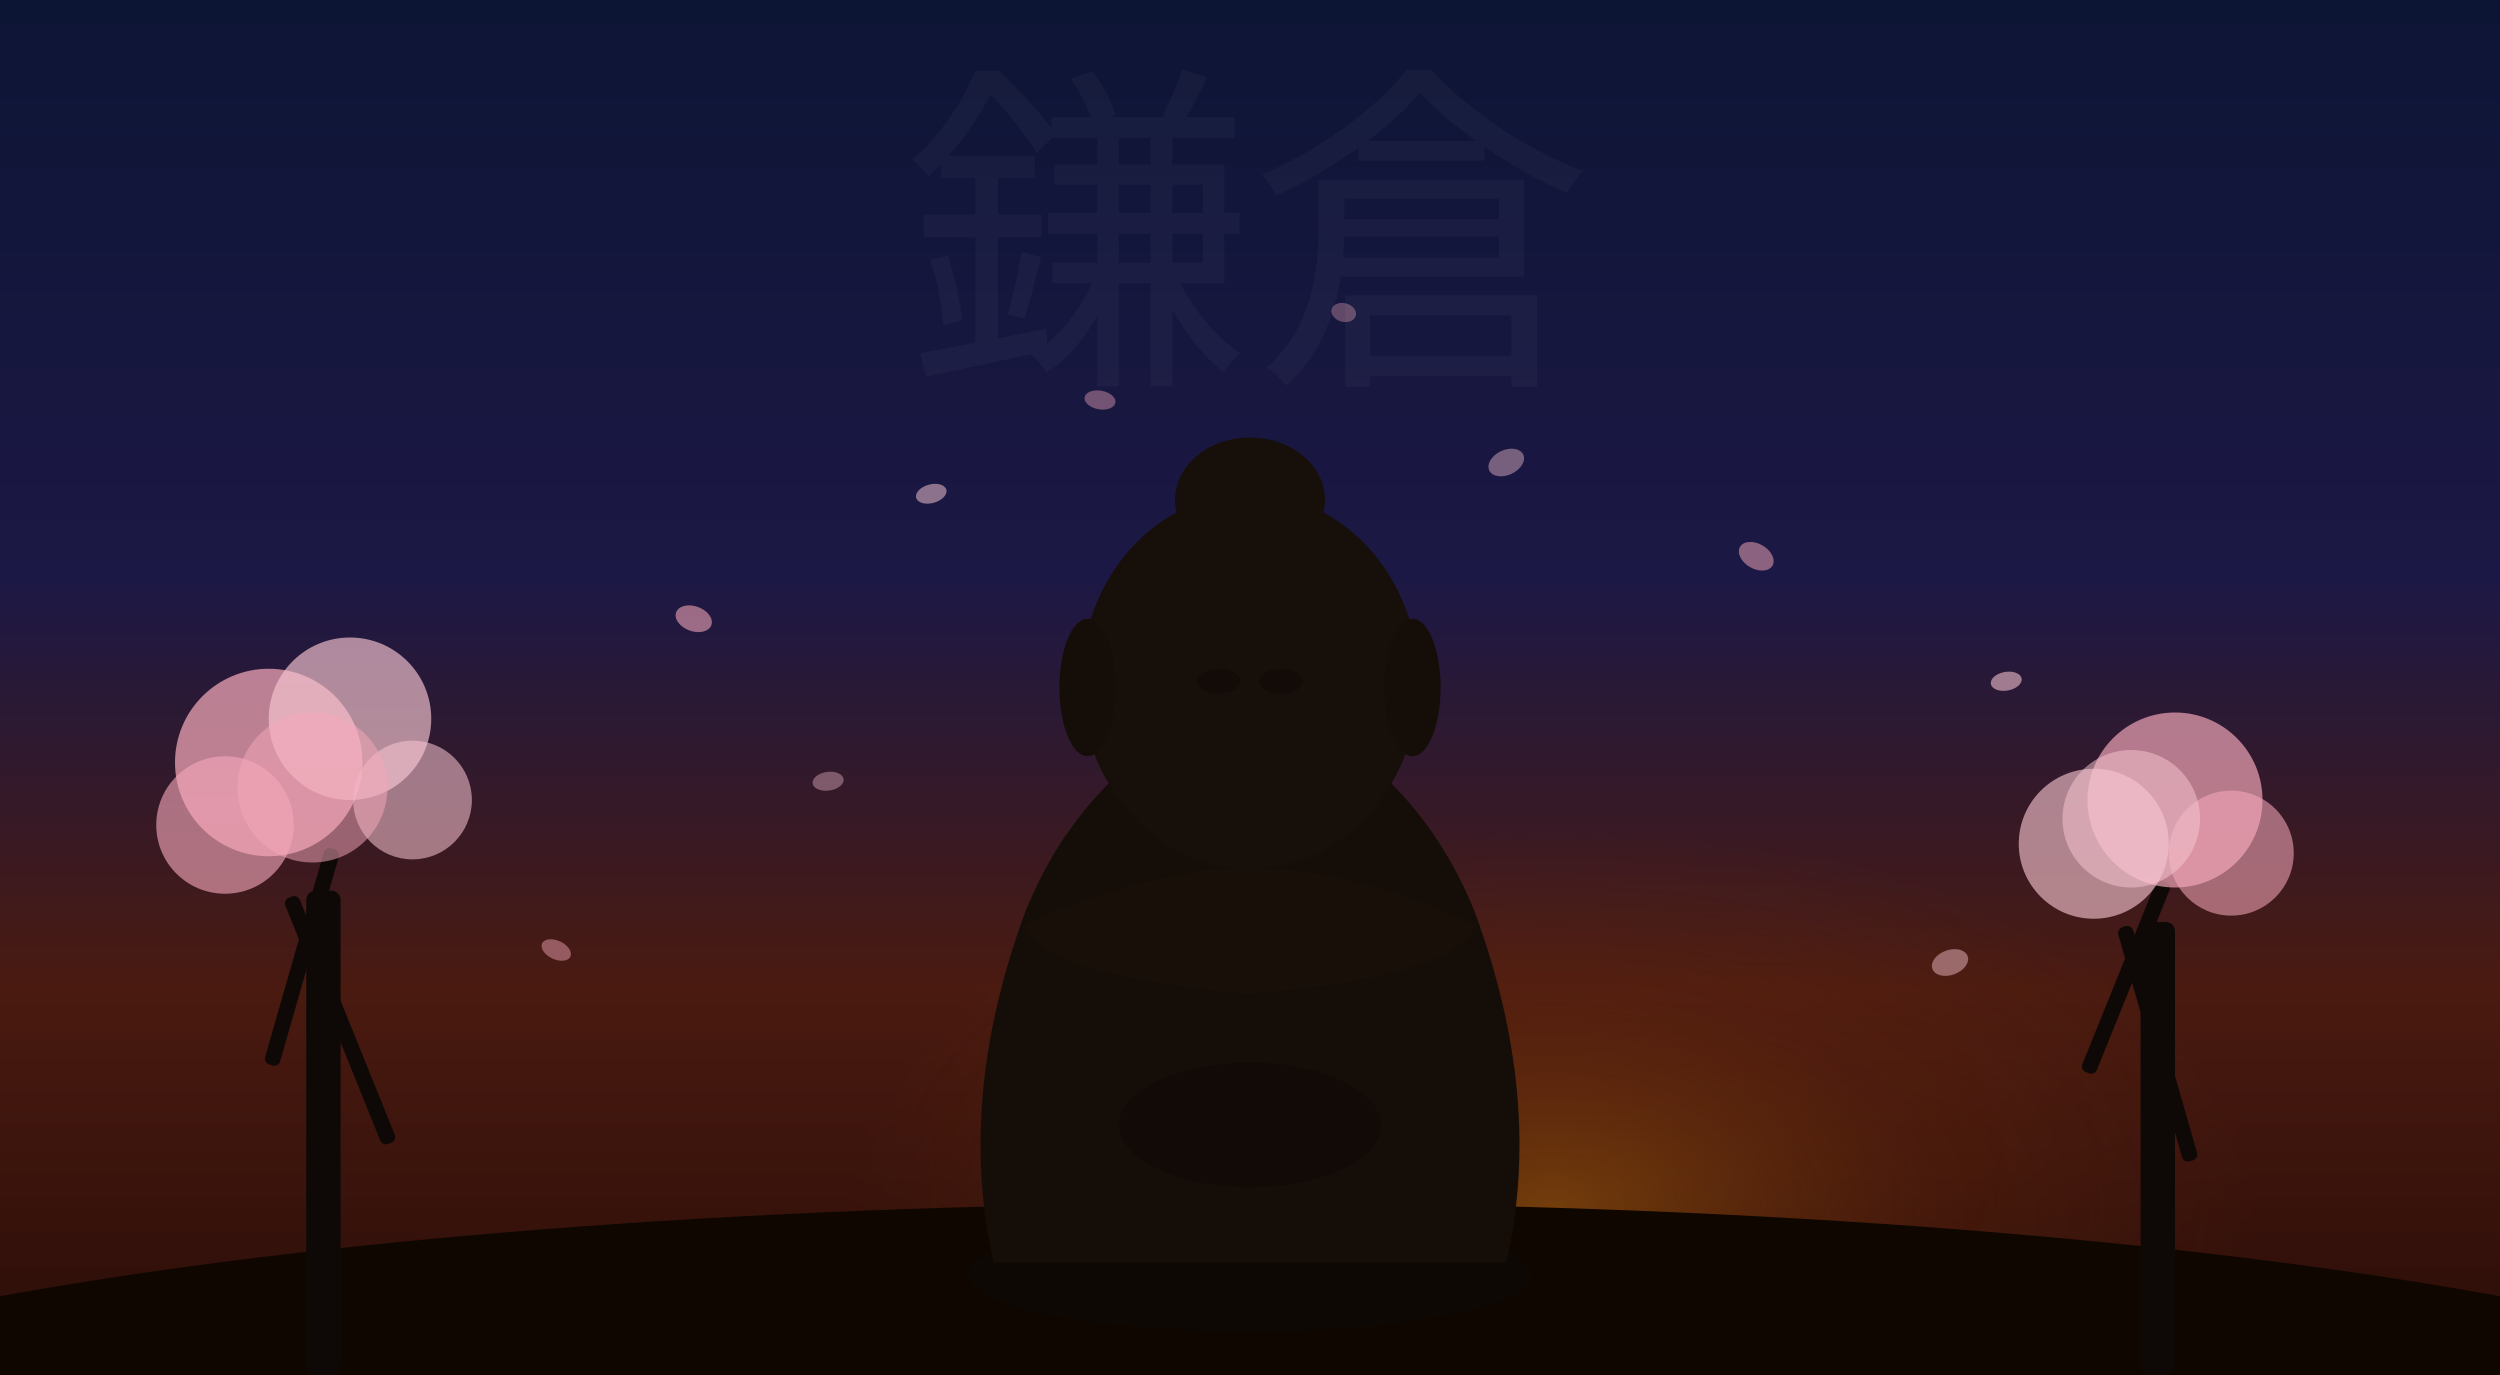
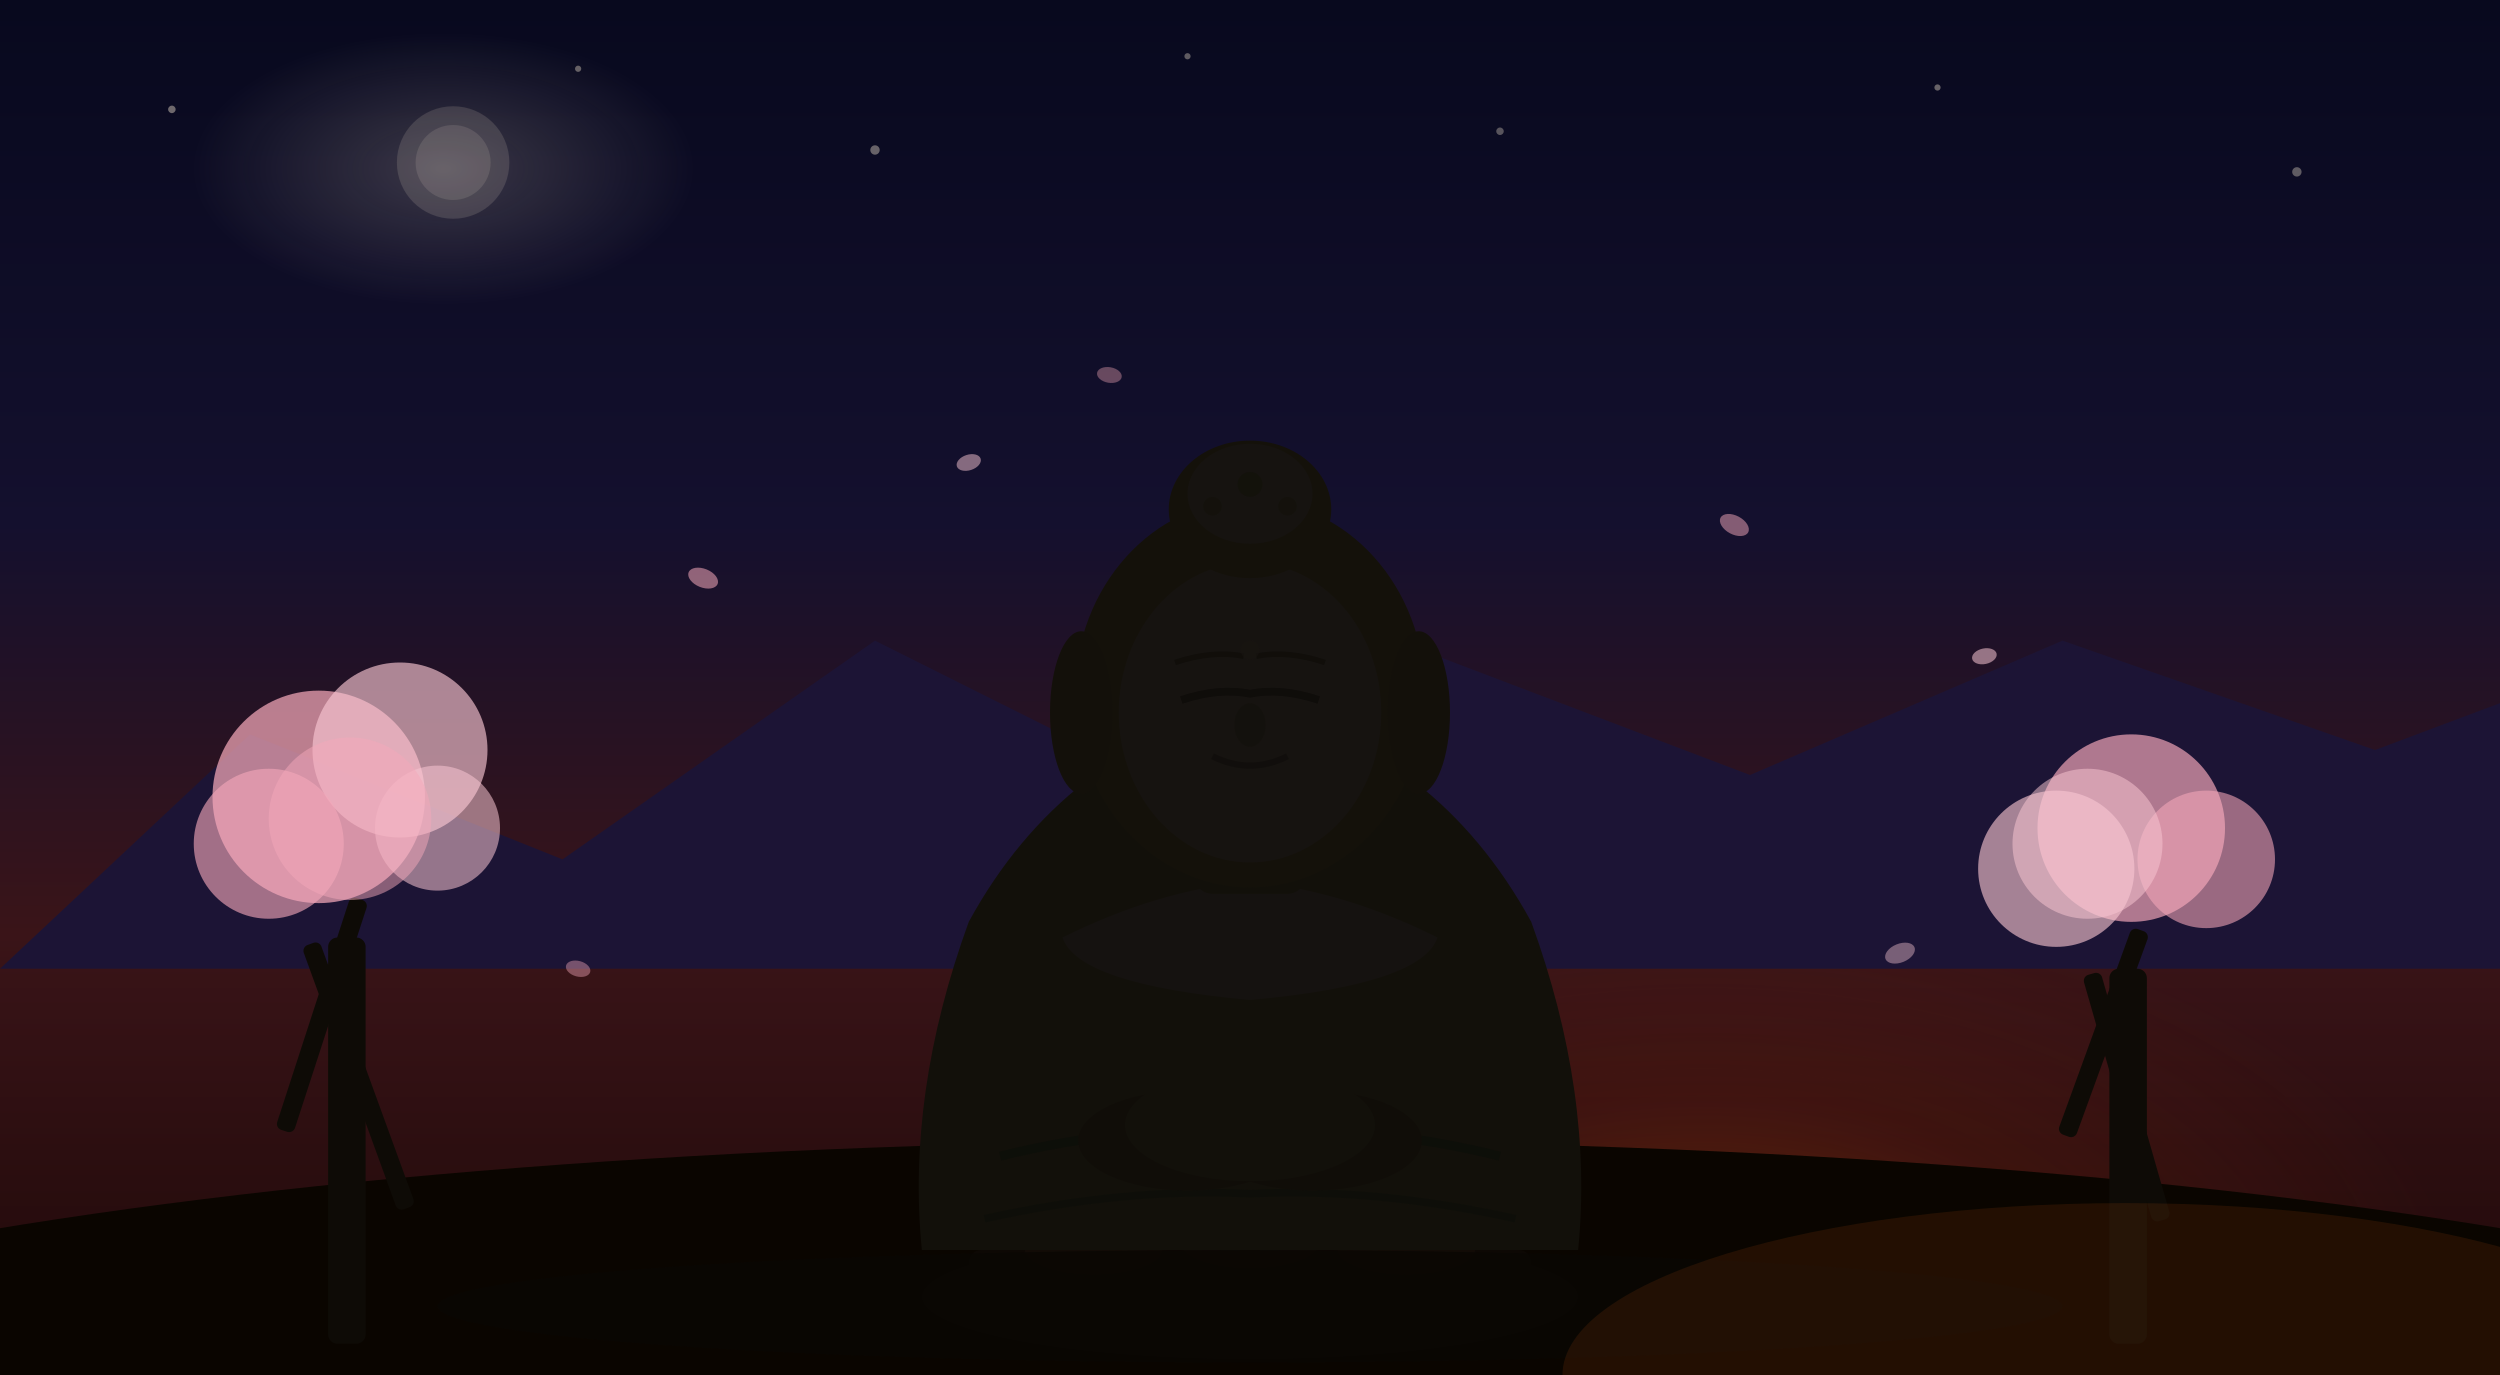
<svg xmlns="http://www.w3.org/2000/svg" viewBox="0 0 800 440">
  <defs>
    <linearGradient id="ksky" x1="0" y1="0" x2="0" y2="1">
-       <stop offset="0%" stop-color="#0d1535" />
-       <stop offset="42%" stop-color="#1c1845" />
-       <stop offset="72%" stop-color="#4a1a10" />
-       <stop offset="100%" stop-color="#2a0d08" />
+       <stop offset="0%" stop-color="#08091e" />
+       <stop offset="38%" stop-color="#14102e" />
+       <stop offset="68%" stop-color="#3a1418" />
+       <stop offset="100%" stop-color="#1e0808" />
    </linearGradient>
-     <radialGradient id="ksun" cx="62%" cy="88%" r="28%">
-       <stop offset="0%" stop-color="#D4820A" stop-opacity="0.38" />
-       <stop offset="55%" stop-color="#8B3A0A" stop-opacity="0.16" />
-       <stop offset="100%" stop-color="#8B3A0A" stop-opacity="0" />
+     <radialGradient id="ksun" cx="68%" cy="95%" r="30%">
+       <stop offset="0%" stop-color="#e06010" stop-opacity="0.42" />
+       <stop offset="50%" stop-color="#8b2a08" stop-opacity="0.18" />
+       <stop offset="100%" stop-color="#8b2a08" stop-opacity="0" />
+     </radialGradient>
+     <radialGradient id="moonk" cx="18%" cy="12%" r="10%">
+       <stop offset="0%" stop-color="#F5E6D3" stop-opacity="0.2" />
+       <stop offset="100%" stop-color="#F5E6D3" stop-opacity="0" />
    </radialGradient>
  </defs>
  <rect width="800" height="440" fill="url(#ksky)" />
  <rect width="800" height="440" fill="url(#ksun)" />
-   <ellipse cx="400" cy="480" rx="550" ry="95" fill="#0f0600" />
-   <ellipse cx="400" cy="408" rx="90" ry="18" fill="#0d0804" />
-   <rect x="325" y="396" width="150" height="14" fill="#0d0804" rx="3" />
-   <path d="M318,404 Q306,352 328,292 Q348,242 400,222 Q452,242 472,292 Q494,352 482,404 Z" fill="#150e08" />
-   <path d="M328,296 Q362,280 400,277 Q438,280 472,296 Q467,312 400,318 Q333,312 328,296 Z" fill="#180f09" />
-   <rect x="382" y="248" width="36" height="30" fill="#150e08" rx="6" />
-   <ellipse cx="400" cy="218" rx="54" ry="60" fill="#170f09" />
-   <ellipse cx="400" cy="160" rx="24" ry="20" fill="#170f09" />
-   <ellipse cx="390" cy="218" rx="7" ry="4" fill="#0f0806" opacity="0.55" />
-   <ellipse cx="410" cy="218" rx="7" ry="4" fill="#0f0806" opacity="0.55" />
-   <ellipse cx="348" cy="220" rx="9" ry="22" fill="#150e08" />
-   <ellipse cx="452" cy="220" rx="9" ry="22" fill="#150e08" />
-   <ellipse cx="400" cy="360" rx="42" ry="20" fill="#120a06" />
-   <rect x="98" y="285" width="11" height="155" fill="#0e0906" rx="3" />
-   <rect x="90" y="285" width="5" height="85" fill="#0e0906" rx="2" transform="rotate(-22 98 285)" />
-   <rect x="104" y="272" width="5" height="72" fill="#0e0906" rx="2" transform="rotate(16 108 272)" />
-   <circle cx="86" cy="244" r="30" fill="#F4A7B9" opacity="0.72" />
-   <circle cx="112" cy="230" r="26" fill="#F8C5D1" opacity="0.66" />
-   <circle cx="72" cy="264" r="22" fill="#F4A7B9" opacity="0.62" />
-   <circle cx="132" cy="256" r="19" fill="#F8C5D1" opacity="0.56" />
-   <circle cx="100" cy="252" r="24" fill="#F4A7B9" opacity="0.52" />
-   <rect x="685" y="295" width="11" height="145" fill="#0e0906" rx="3" />
-   <rect x="677" y="295" width="5" height="78" fill="#0e0906" rx="2" transform="rotate(-16 685 295)" />
-   <rect x="690" y="283" width="5" height="66" fill="#0e0906" rx="2" transform="rotate(22 695 283)" />
-   <circle cx="696" cy="256" r="28" fill="#F4A7B9" opacity="0.68" />
-   <circle cx="670" cy="270" r="24" fill="#F8C5D1" opacity="0.62" />
-   <circle cx="714" cy="273" r="20" fill="#F4A7B9" opacity="0.57" />
-   <circle cx="682" cy="262" r="22" fill="#F8C5D1" opacity="0.52" />
-   <ellipse cx="222" cy="198" rx="6" ry="4" fill="#F4A7B9" opacity="0.58" transform="rotate(20 222 198)" />
-   <ellipse cx="298" cy="158" rx="5" ry="3" fill="#F8C5D1" opacity="0.52" transform="rotate(-15 298 158)" />
-   <ellipse cx="562" cy="178" rx="6" ry="4" fill="#F4A7B9" opacity="0.52" transform="rotate(30 562 178)" />
-   <ellipse cx="642" cy="218" rx="5" ry="3" fill="#F8C5D1" opacity="0.58" transform="rotate(-10 642 218)" />
-   <ellipse cx="178" cy="304" rx="5" ry="3" fill="#F4A7B9" opacity="0.46" transform="rotate(25 178 304)" />
-   <ellipse cx="624" cy="308" rx="6" ry="4" fill="#F8C5D1" opacity="0.46" transform="rotate(-20 624 308)" />
-   <ellipse cx="352" cy="128" rx="5" ry="3" fill="#F4A7B9" opacity="0.42" transform="rotate(10 352 128)" />
-   <ellipse cx="482" cy="148" rx="6" ry="4" fill="#F8C5D1" opacity="0.42" transform="rotate(-25 482 148)" />
-   <ellipse cx="430" cy="100" rx="4" ry="3" fill="#F4A7B9" opacity="0.35" transform="rotate(15 430 100)" />
-   <ellipse cx="265" cy="250" rx="5" ry="3" fill="#F8C5D1" opacity="0.38" transform="rotate(-8 265 250)" />
-   <text x="400" y="115" font-size="110" fill="white" fill-opacity="0.032" font-family="serif" text-anchor="middle">鎌倉</text>
+   <rect width="800" height="440" fill="url(#moonk)" />
+   <circle cx="145" cy="52" r="18" fill="#F5E6D3" opacity="0.14" />
+   <circle cx="145" cy="52" r="12" fill="#F5E6D3" opacity="0.12" />
+   <circle cx="55" cy="35" r="1.2" fill="#e8dcc8" opacity="0.45" />
+   <circle cx="185" cy="22" r="1" fill="#e8dcc8" opacity="0.4" />
+   <circle cx="280" cy="48" r="1.5" fill="#e8dcc8" opacity="0.42" />
+   <circle cx="380" cy="18" r="1" fill="#e8dcc8" opacity="0.38" />
+   <circle cx="480" cy="42" r="1.2" fill="#e8dcc8" opacity="0.35" />
+   <circle cx="620" cy="28" r="1" fill="#e8dcc8" opacity="0.42" />
+   <circle cx="735" cy="55" r="1.5" fill="#e8dcc8" opacity="0.38" />
+   <polygon points="0,310 80,235 180,275 280,205 380,255 460,210 560,248 660,205 760,240 800,225 800,310" fill="#1c1435" />
+   <ellipse cx="400" cy="475" rx="600" ry="110" fill="#0a0500" />
+   <ellipse cx="400" cy="415" rx="105" ry="20" fill="#0d0804" />
+   <rect x="310" y="400" width="180" height="18" fill="#0d0804" rx="4" />
+   <ellipse cx="350" cy="400" rx="22" ry="8" fill="#120b06" />
+   <ellipse cx="400" cy="398" rx="22" ry="8" fill="#120b06" />
+   <ellipse cx="450" cy="400" rx="22" ry="8" fill="#120b06" />
+   <path d="M295,400 Q290,350 310,295 Q340,240 400,225 Q460,240 490,295 Q510,350 505,400 Z" fill="#12100a" />
+   <path d="M320,370 Q360,360 400,362 Q440,360 480,370" stroke="#0c0e08" stroke-width="3" fill="none" opacity="0.7" />
+   <path d="M315,390 Q360,380 400,382 Q440,380 485,390" stroke="#0c0e08" stroke-width="2.5" fill="none" opacity="0.6" />
+   <path d="M340,300 Q370,285 400,282 Q430,285 460,300 Q455,315 400,320 Q345,315 340,300 Z" fill="#151210" />
+   <ellipse cx="380" cy="365" rx="35" ry="16" fill="#100d08" />
+   <ellipse cx="420" cy="365" rx="35" ry="16" fill="#100d08" />
+   <ellipse cx="400" cy="360" rx="40" ry="18" fill="#12100a" />
+   <rect x="382" y="252" width="36" height="34" fill="#12100a" rx="6" />
+   <ellipse cx="400" cy="222" rx="56" ry="62" fill="#14110a" />
+   <ellipse cx="400" cy="228" rx="42" ry="48" fill="#161310" />
+   <ellipse cx="400" cy="163" rx="26" ry="22" fill="#14110a" />
+   <ellipse cx="400" cy="158" rx="20" ry="16" fill="#161310" />
+   <circle cx="400" cy="155" r="4" fill="#111008" opacity="0.6" />
+   <circle cx="388" cy="162" r="3" fill="#111008" opacity="0.5" />
+   <circle cx="412" cy="162" r="3" fill="#111008" opacity="0.5" />
+   <ellipse cx="346" cy="228" rx="10" ry="26" fill="#13100a" />
+   <ellipse cx="454" cy="228" rx="10" ry="26" fill="#13100a" />
+   <path d="M378,224 Q390,220 400,222 Q410,220 422,224" stroke="#0a0806" stroke-width="2.5" fill="none" opacity="0.6" />
+   <path d="M388,242 Q400,248 412,242" stroke="#0a0806" stroke-width="2" fill="none" opacity="0.45" />
+   <path d="M376,212 Q388,208 398,210" stroke="#0c0a06" stroke-width="1.8" fill="none" opacity="0.55" />
+   <path d="M402,210 Q412,208 424,212" stroke="#0c0a06" stroke-width="1.8" fill="none" opacity="0.55" />
+   <ellipse cx="400" cy="232" rx="5" ry="7" fill="#100e08" opacity="0.4" />
+   <circle cx="400" cy="208" r="3" fill="#181410" opacity="0.6" />
+   <rect x="105" y="300" width="12" height="130" fill="#0e0b06" rx="3" />
+   <rect x="96" y="300" width="6" height="90" fill="#0e0b06" rx="2" transform="rotate(-20 105 300)" />
+   <rect x="112" y="288" width="6" height="78" fill="#0e0b06" rx="2" transform="rotate(18 116 288)" />
+   <circle cx="102" cy="255" r="34" fill="#F4A7B9" opacity="0.72" />
+   <circle cx="128" cy="240" r="28" fill="#F8C5D1" opacity="0.65" />
+   <circle cx="86" cy="270" r="24" fill="#F4A7B9" opacity="0.62" />
+   <circle cx="140" cy="265" r="20" fill="#F8C5D1" opacity="0.55" />
+   <circle cx="112" cy="262" r="26" fill="#F4A7B9" opacity="0.5" />
+   <rect x="675" y="310" width="12" height="120" fill="#0e0b06" rx="3" />
+   <rect x="666" y="310" width="6" height="82" fill="#0e0b06" rx="2" transform="rotate(-16 675 310)" />
+   <rect x="682" y="298" width="6" height="70" fill="#0e0b06" rx="2" transform="rotate(20 686 298)" />
+   <circle cx="682" cy="265" r="30" fill="#F4A7B9" opacity="0.68" />
+   <circle cx="658" cy="278" r="25" fill="#F8C5D1" opacity="0.62" />
+   <circle cx="706" cy="275" r="22" fill="#F4A7B9" opacity="0.58" />
+   <circle cx="668" cy="270" r="24" fill="#F8C5D1" opacity="0.52" />
+   <ellipse cx="225" cy="185" rx="5" ry="3" fill="#F4A7B9" opacity="0.55" transform="rotate(22 225 185)" />
+   <ellipse cx="310" cy="148" rx="4" ry="2.5" fill="#F8C5D1" opacity="0.5" transform="rotate(-18 310 148)" />
+   <ellipse cx="555" cy="168" rx="5" ry="3" fill="#F4A7B9" opacity="0.5" transform="rotate(28 555 168)" />
+   <ellipse cx="635" cy="210" rx="4" ry="2.5" fill="#F8C5D1" opacity="0.55" transform="rotate(-12 635 210)" />
+   <ellipse cx="185" cy="310" rx="4" ry="2.5" fill="#F4A7B9" opacity="0.42" transform="rotate(15 185 310)" />
+   <ellipse cx="608" cy="305" rx="5" ry="3" fill="#F8C5D1" opacity="0.42" transform="rotate(-22 608 305)" />
+   <ellipse cx="355" cy="120" rx="4" ry="2.5" fill="#F4A7B9" opacity="0.38" transform="rotate(10 355 120)" />
+   <ellipse cx="400" cy="418" rx="260" ry="18" fill="#090602" opacity="0.8" />
+   <ellipse cx="680" cy="440" rx="180" ry="55" fill="#e06010" opacity="0.12" />
</svg>
